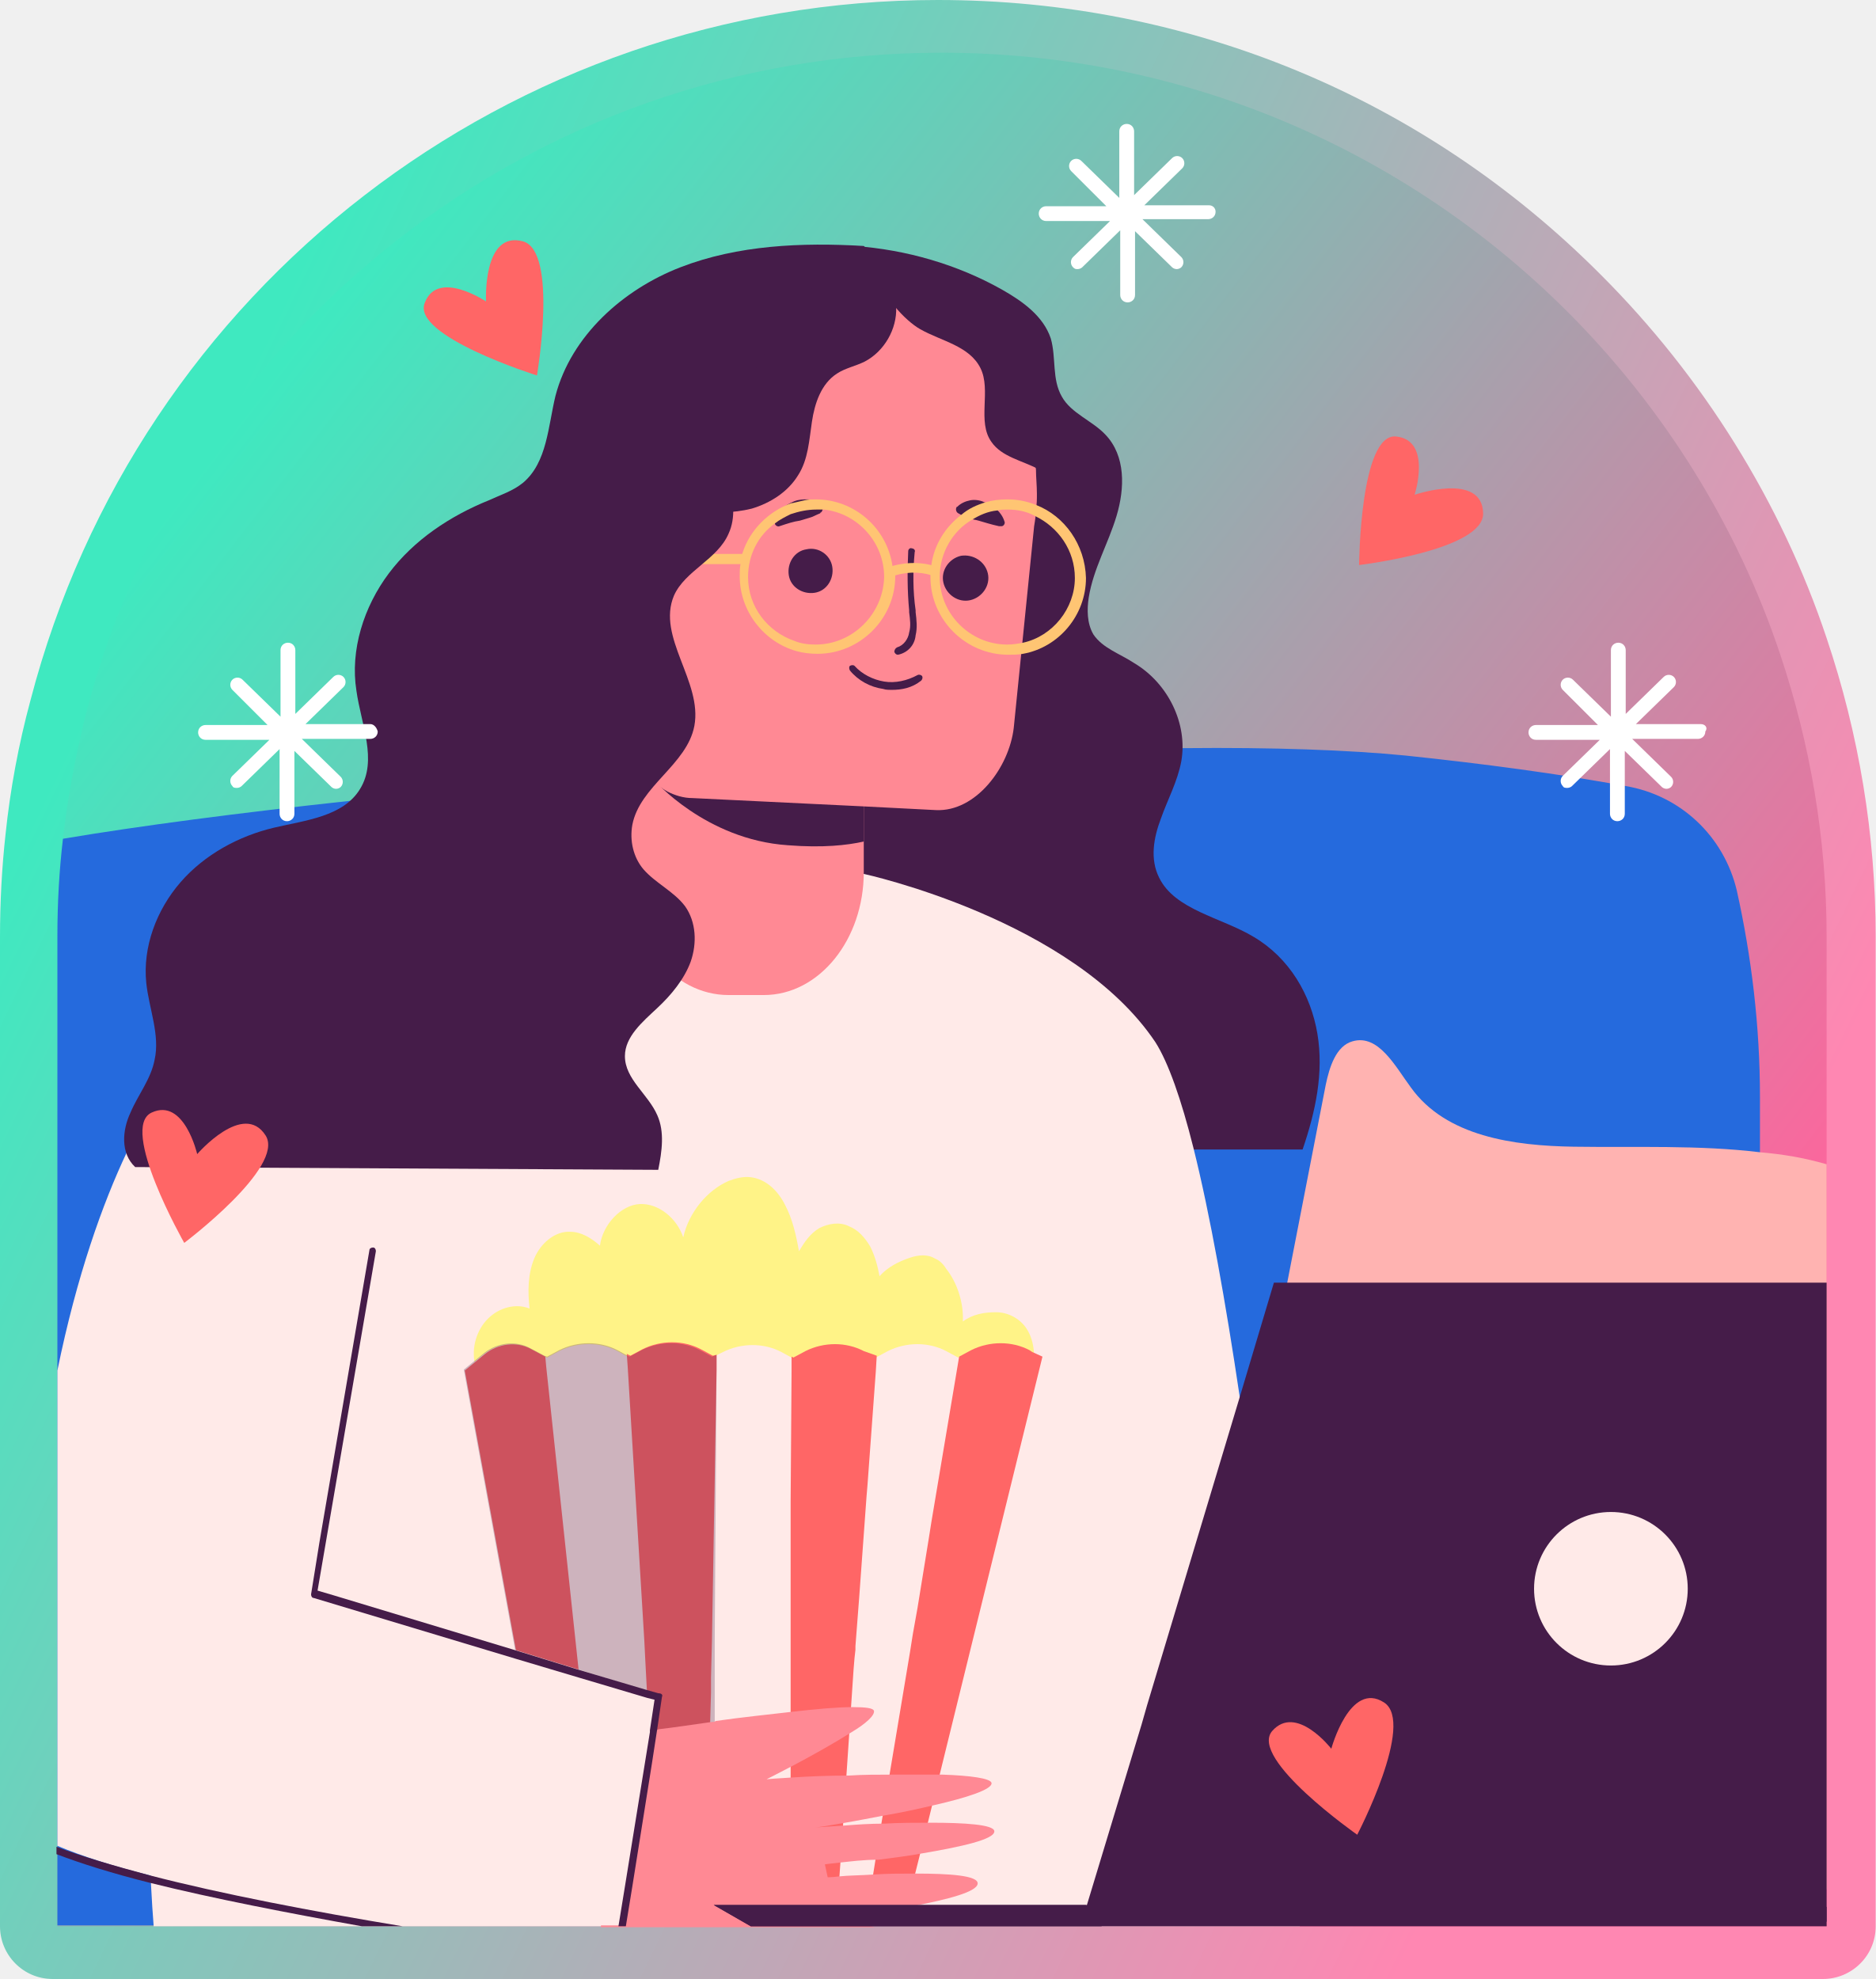
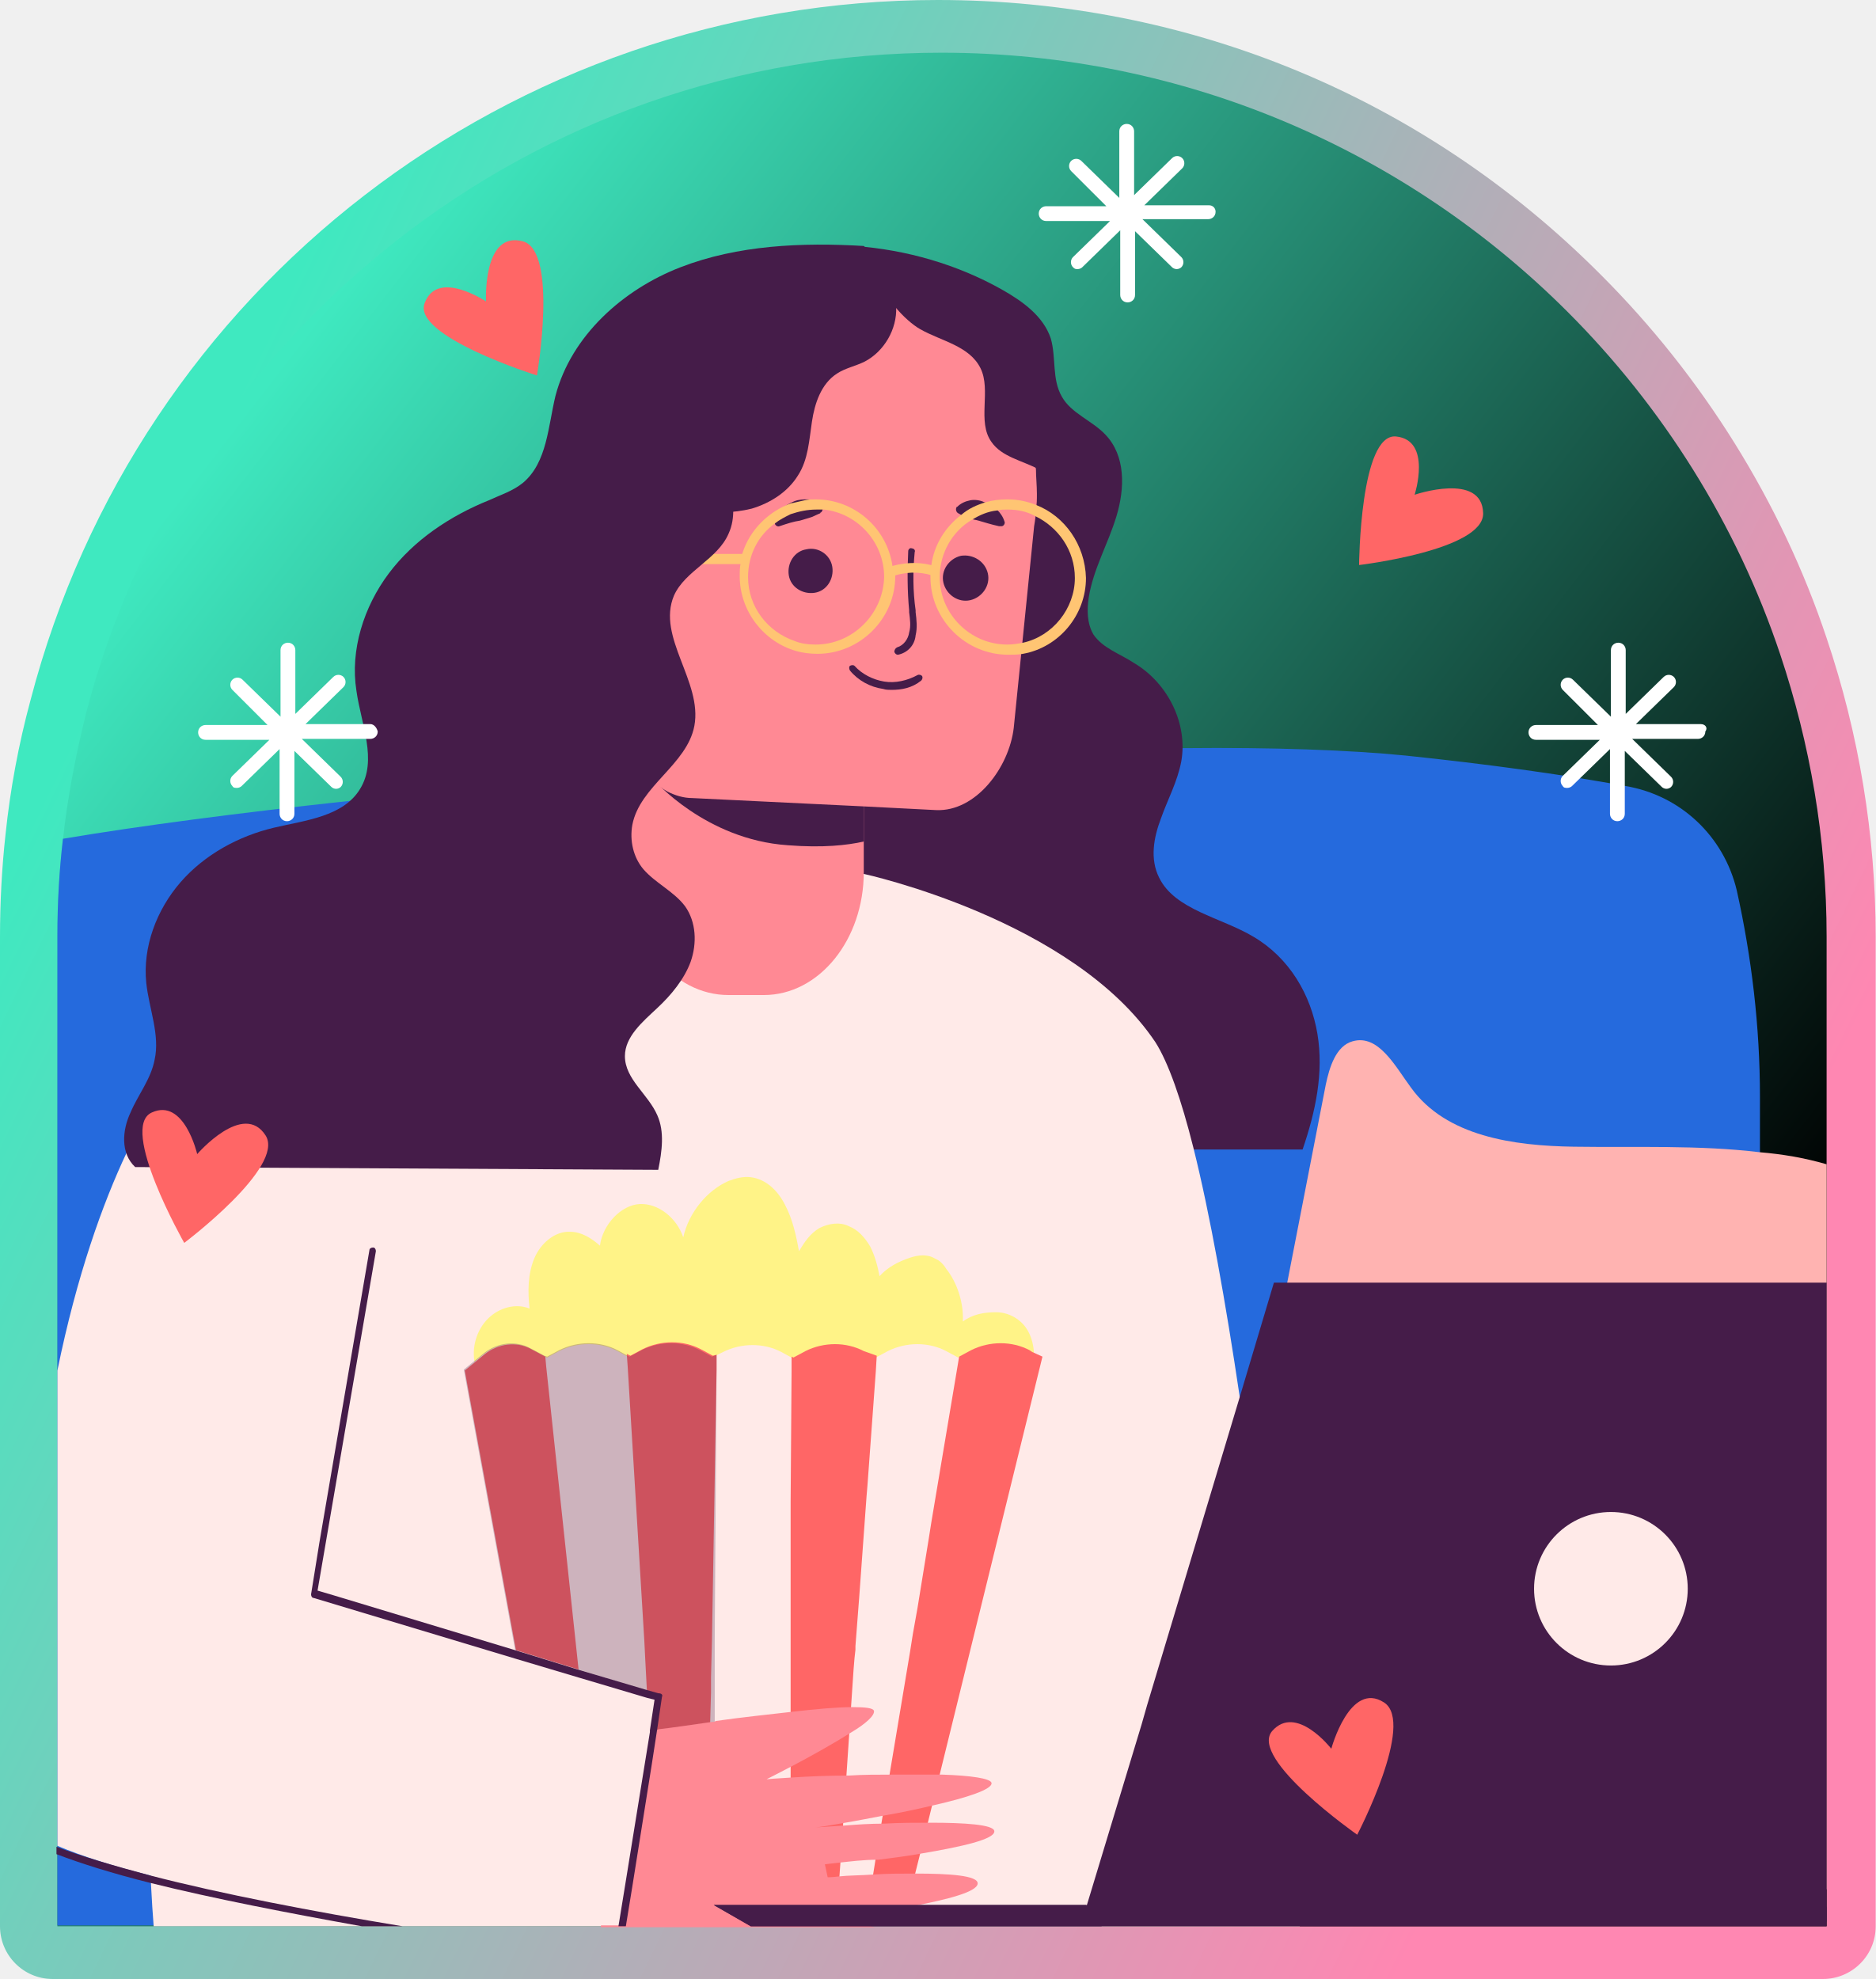
<svg xmlns="http://www.w3.org/2000/svg" width="636" height="671" viewBox="0 0 636 671" fill="none">
  <g clip-path="url(#clip0_4_234)">
    <path d="M17.893 671C7.848 671 0 662.848 0 653.128V317.628C0 306.026 0.628 294.111 1.884 282.823C3.453 267.773 6.278 252.409 10.359 237.358C46.774 97.514 173.283 0 318 0C403.072 0 482.807 32.923 542.766 93.125C577.297 127.615 603.98 170.258 619.362 216.35C630.349 248.96 636 283.137 636 317.628V653.128C636 663.161 627.838 671 618.107 671H17.893Z" fill="url(#paint0_linear_4_234)" />
    <path d="M619.362 317.628V653.128H19.463V317.628C19.463 306.34 20.091 295.365 21.347 284.705C22.916 269.968 25.741 255.858 29.195 241.748C62.784 112.879 179.876 17.872 319.256 17.872C402.13 17.872 477.157 51.422 531.465 105.667C563.799 137.963 588.912 177.784 603.667 221.994C613.712 252.095 619.362 284.078 619.362 317.628Z" fill="url(#paint1_linear_4_234)" />
    <path d="M596.76 371.872V619.891C596.76 627.103 595.191 634.001 592.052 639.958C591.11 642.153 589.854 644.348 588.284 646.229C587.029 648.111 585.773 649.678 584.204 651.246C583.89 651.873 583.262 652.187 582.634 652.814H19.463V317.314C19.463 306.026 20.091 295.052 21.347 284.391C47.402 280.001 80.991 275.612 118.662 271.536C148.484 268.4 180.504 265.265 213.151 262.756C215.349 262.756 217.232 262.443 219.43 262.129C221.627 262.129 223.824 261.815 225.708 261.502C241.718 260.248 257.414 259.307 273.424 258.366C280.016 258.053 286.608 257.739 292.887 257.112C309.524 256.172 325.848 255.544 341.858 254.917C362.891 253.977 382.981 253.663 401.503 253.663C431.325 253.35 457.38 254.29 476.529 256.172C503.526 258.993 528.954 262.443 551.242 266.519C569.763 269.654 584.517 283.451 588.912 301.95C593.935 324.526 596.76 348.042 596.76 371.872Z" fill="#256ADD" />
    <path d="M619.362 394.761V640.586C610.259 640.586 601.155 640.586 592.365 640.272C544.022 638.704 495.992 633.687 448.277 625.535C445.137 624.908 441.684 624.594 438.231 623.967C419.71 621.145 397.108 617.383 389.574 600.451C387.062 594.807 386.435 589.79 387.062 585.087C387.376 582.892 388.004 580.697 388.946 578.502C390.515 575.053 392.713 571.604 395.538 567.842C405.27 554.986 413.746 544.952 417.826 528.961C420.338 519.555 422.221 509.835 424.105 500.115C427.244 484.437 429.755 468.759 432.895 453.082C434.15 447.124 435.092 441.167 436.348 435.523C440.743 412.947 445.137 390.372 449.532 367.796C450.788 361.838 452.985 354.627 458.636 353.059C467.426 350.55 473.076 361.525 478.413 368.736C490.342 385.355 513.258 388.49 533.663 388.804C554.695 389.117 576.042 388.177 596.76 390.685C604.294 391.312 611.828 392.566 619.362 394.761Z" fill="#FFB3B1" />
    <path d="M289.747 83.405C307.327 84.659 324.592 89.676 339.66 98.142C346.881 102.218 353.787 107.235 356.298 114.76C358.182 121.344 356.612 128.556 360.065 134.514C363.204 140.157 370.425 142.666 374.819 147.369C381.726 154.581 381.412 165.555 378.586 174.962C375.761 184.368 370.738 192.834 369.169 202.554C368.541 206.63 368.541 211.334 370.738 215.096C373.878 219.8 379.842 221.681 384.551 224.816C396.166 231.714 402.758 245.511 400.561 258.053C399.305 264.951 395.852 271.222 393.655 277.493C391.143 284.078 389.888 291.289 393.027 297.56C398.363 308.535 414.059 311.043 425.046 317.628C437.289 324.839 444.509 337.381 446.707 350.55C448.904 363.72 446.079 376.889 441.684 389.744H299.479C284.411 329.856 271.854 271.222 268.715 209.766C266.831 175.275 267.145 139.844 276.249 106.294C278.76 97.201 282.841 89.676 289.747 83.405Z" fill="#451C49" />
    <path d="M440.742 653.128H52.111C51.797 649.365 51.483 644.348 51.169 638.391C51.169 637.764 51.169 637.136 51.169 636.509V635.882C48.03 584.773 42.379 466.565 54.622 396.015C57.447 380.024 61.214 366.542 65.923 356.822C68.121 352.432 70.318 348.983 72.829 346.161C111.755 304.145 200.594 282.823 213.151 279.688C214.093 279.374 214.721 279.374 214.721 279.374L278.446 293.171L292.887 296.306C292.887 296.306 363.832 311.67 391.771 353.372C396.166 360.271 400.561 372.813 404.642 389.117C410.292 411.693 415.629 441.794 420.338 473.463C421.593 481.929 422.849 490.708 424.105 499.487C430.383 545.579 435.092 592.299 437.917 623.34C438.859 632.433 439.487 639.958 440.115 645.916C440.115 647.797 440.429 649.365 440.429 650.933C440.429 651.873 440.742 652.5 440.742 653.128Z" fill="#FFEAE8" />
    <path d="M161.04 462.488C159.785 456.844 161.668 450.887 165.435 447.124C169.202 443.362 174.853 441.794 179.562 443.675C178.934 438.031 178.934 432.074 181.131 426.743C183.329 421.413 188.351 417.337 193.374 417.65C197.141 417.65 200.594 419.845 203.42 422.354C204.361 415.142 210.64 408.557 216.918 408.244C223.196 407.93 229.475 412.947 231.672 419.532C233.556 411.066 239.834 403.541 247.054 400.405C249.566 399.464 252.077 398.837 254.588 399.151C259.611 399.778 263.692 403.541 266.203 408.558C268.715 413.261 269.97 418.905 270.912 424.235C272.796 421.1 274.679 418.278 277.818 416.396C280.958 414.829 284.725 414.201 287.864 415.769C291.003 417.023 293.2 419.532 295.084 422.667C296.654 425.803 297.595 429.252 298.223 432.701C301.048 429.565 304.815 427.684 308.582 426.43C311.408 425.489 314.547 425.176 317.058 426.743C318.628 427.371 319.884 428.625 320.825 430.193C324.592 434.896 326.79 441.794 326.476 448.065C329.929 445.557 333.696 444.929 337.777 444.929C341.858 444.929 345.939 447.124 348.136 450.573C350.962 454.963 350.962 460.607 350.334 465.937L161.04 462.488Z" fill="#FFF387" />
    <path d="M353.473 459.98L331.498 549.342L313.605 622.086L309.21 639.645H189.293L157.273 464.683L160.727 461.861L164.18 459.039C168.575 455.59 174.853 454.65 179.876 457.472L184.584 459.98L185.526 460.293L189.607 458.099C195.885 454.963 203.42 454.963 209.384 458.099L212.209 459.666L213.465 460.293L217.546 458.099C223.824 454.963 231.358 454.963 237.323 458.099L241.404 460.293L242.659 459.666L245.171 458.412C251.449 455.277 258.983 455.277 264.948 458.412L268.401 460.293L269.029 460.607L273.11 458.412C279.388 455.277 286.922 455.277 292.886 458.412L296.653 460.293H296.967L301.048 458.099C307.327 454.963 314.861 454.963 320.825 458.099L324.906 460.293L328.987 458.099C335.266 454.963 342.8 454.963 348.764 458.099L349.706 458.726L353.473 459.98Z" fill="#FFEAE8" />
    <path d="M353.473 459.98L331.499 549.342L313.605 622.086L309.21 639.645H295.398L298.223 622.086L308.583 560.003L309.524 554.045L311.094 545.266L314.861 522.063L315.803 516.106L324.279 465.624L325.22 459.98L329.301 457.785C335.58 454.65 343.114 454.65 349.078 457.785L350.02 458.412L353.473 459.98Z" fill="#FF6666" />
    <path d="M297.281 459.666L296.967 464.997L294.142 503.564L293.828 507.326L291.317 541.817L290.061 558.122V559.376L289.747 562.198L289.433 565.96L285.666 621.772L284.411 639.331H268.087V621.459V607.349V606.408V593.553V587.909V574.113V573.799V560.63V558.122V555.927V549.342V539.622V513.911V509.207L268.401 464.997V459.98L269.029 460.293L273.11 458.099C279.388 454.963 286.922 454.963 292.887 458.099L297.281 459.666Z" fill="#FF6666" />
    <path d="M242.973 459.353V464.37L241.404 556.554L241.09 568.782V573.799L240.776 585.087V593.866L240.462 603.9L240.148 614.874V620.205L239.834 639.645H223.196L220.999 601.705L220.685 595.434L219.743 581.951L219.429 574.74L218.802 562.825L218.488 556.554L212.837 463.429L212.523 459.039L213.779 459.666L217.86 457.472C224.138 454.336 231.672 454.336 237.637 457.472L241.718 459.666L242.973 459.353Z" fill="#FF6666" />
    <path d="M204.047 639.645H189.607L157.587 464.683L161.041 461.861L164.494 459.039C168.888 455.59 175.167 454.65 180.19 457.472L184.898 459.98L185.212 463.429L204.047 639.645Z" fill="#FF6666" />
    <g opacity="0.27">
      <path d="M242.973 459.353V464.37L242.345 556.554V569.096V573.799V585.401V593.866V604.214V614.247V620.205V639.331H189.293L157.273 464.37L160.727 461.548L164.18 458.726C168.575 455.277 174.853 454.336 179.876 457.158L184.584 459.666L185.526 459.98L189.607 457.785C195.885 454.65 203.42 454.65 209.384 457.785L212.209 459.353L213.465 459.98L217.546 457.785C223.824 454.65 231.358 454.65 237.323 457.785L241.404 459.98L242.973 459.353Z" fill="#451C49" />
    </g>
    <path d="M285.039 631.493C281.899 631.806 279.702 632.12 279.702 632.12L280.644 636.509C280.644 636.509 282.213 636.509 284.725 636.196C287.55 635.882 291.631 635.882 296.34 635.569C300.735 635.255 305.757 635.255 310.466 635.255C321.767 635.255 331.813 635.882 331.499 638.704C331.185 641.526 321.139 644.035 309.838 646.229C296.34 648.738 281.586 650.306 281.586 650.306C281.586 650.306 288.806 651.56 296.654 653.441H203.734L204.675 639.958L207.815 588.85C207.815 588.85 212.837 588.222 220.685 586.968C220.999 586.968 221.627 586.968 221.941 586.655C222.255 586.655 222.883 586.655 223.197 586.341C228.533 585.714 234.812 584.773 241.404 583.833C242.032 583.833 242.346 583.833 242.66 583.519C251.449 582.265 260.553 581.324 268.715 580.384C276.877 579.443 284.097 578.816 289.12 578.816C293.514 578.816 296.026 579.129 296.34 580.07C296.654 581.638 293.514 584.46 288.806 587.282C282.841 591.044 274.993 595.434 269.029 598.57C263.692 601.392 259.925 603.273 259.925 603.273C259.925 603.273 263.378 602.959 269.029 602.646C274.051 602.332 280.644 602.019 287.864 602.019C292.573 601.705 297.595 601.705 302.618 601.705C308.583 601.705 314.547 601.705 319.57 601.705C328.987 602.019 335.894 602.959 336.207 604.527C336.521 606.722 327.732 609.544 316.745 612.052C311.408 613.307 305.757 614.561 300.107 615.501C295.084 616.442 290.375 617.383 286.608 618.01C281.272 618.951 277.505 619.578 276.563 619.578C277.505 619.578 281.272 619.264 286.608 618.95C290.375 618.637 295.084 618.323 299.793 618.323C304.816 618.01 310.466 618.01 315.489 618.01C327.104 618.01 336.835 618.637 337.149 620.832C337.463 623.654 325.848 626.162 312.977 628.357C307.955 629.298 302.618 629.925 297.909 630.552C292.573 630.552 288.178 631.179 285.039 631.493Z" fill="#FF8994" />
    <path d="M223.511 575.053L221.627 586.028L220.685 592.299L213.151 639.331L210.954 652.814H131.532C104.535 648.111 74.713 642.153 50.855 635.882C38.298 632.747 27.625 629.298 19.463 625.849V464.683C26.055 432.387 34.845 407.93 43.007 390.685C54.936 365.915 65.295 355.254 65.295 355.254L65.609 355.881L75.969 395.388L108.93 521.75L110.5 527.393L113.953 539.936L114.267 540.876L175.481 559.689L196.827 566.274L220.057 573.486L223.511 575.053Z" fill="#FFEAE8" />
    <path d="M213.151 224.503V295.679C213.151 318.882 228.219 337.381 247.054 337.381H258.983C277.818 337.381 292.887 318.568 292.887 295.679V241.435L213.151 224.503Z" fill="#FF8994" />
    <path d="M221.627 264.324C221.627 264.324 239.206 284.705 267.145 286.586C279.074 287.527 287.236 286.586 292.887 285.332V270.595L221.627 264.324Z" fill="#451C49" />
    <path d="M351.589 167.436C351.589 169.318 351.589 170.886 351.275 172.453C351.275 174.648 350.962 176.529 350.648 178.411L343.741 246.765C342.172 260.248 330.871 275.298 317.372 274.671L292.887 273.417L234.811 270.595C231.672 270.595 228.847 269.654 226.336 268.4C218.802 264.324 213.779 254.917 213.151 245.824L212.837 243.002L210.954 219.8L208.128 185.936C208.128 185.309 207.814 184.682 207.814 184.368C206.559 179.038 205.931 173.08 205.931 167.436C205.931 125.107 238.579 90.93 278.76 90.93C285.666 90.93 292.259 91.871 298.537 93.752C299.479 94.065 300.107 94.379 301.048 94.693C304.188 95.633 307.013 96.887 310.152 98.455C332.44 109.429 348.45 132.319 351.275 159.284C351.275 161.793 351.589 164.615 351.589 167.436Z" fill="#FF8994" />
    <path d="M282.213 192.207C282.841 196.283 280.33 200.359 276.249 200.987C272.168 201.614 268.087 199.105 267.459 195.029C266.831 190.953 269.343 186.877 273.424 186.25C277.505 185.309 281.585 188.131 282.213 192.207Z" fill="#451C49" />
    <path d="M334.952 194.402C335.893 198.478 333.068 202.554 328.987 203.495C324.906 204.436 320.825 201.614 319.883 197.537C318.942 193.461 321.767 189.385 325.848 188.444C329.929 187.817 334.01 190.326 334.952 194.402Z" fill="#451C49" />
    <path d="M302.304 233.909C301.362 233.909 300.421 233.909 299.479 233.596C295.084 232.969 291.003 230.774 288.178 227.325C287.864 226.698 287.864 226.071 288.178 225.757C288.806 225.444 289.433 225.444 289.747 225.757C292.259 228.579 296.026 230.46 299.793 231.087C303.56 231.715 307.641 230.774 311.094 228.893C311.722 228.579 312.35 228.893 312.663 229.206C312.977 229.833 312.663 230.46 312.35 230.774C309.21 233.282 305.757 233.909 302.304 233.909Z" fill="#451C49" />
    <path d="M304.502 221.994C303.874 221.994 303.56 221.681 303.246 221.054C303.246 220.427 303.56 219.8 304.188 219.486C306.385 218.859 307.955 216.664 308.269 214.469C308.896 212.274 308.582 210.079 308.269 207.571V206.944C307.641 200.359 307.641 193.461 307.955 186.877C307.955 186.25 308.582 185.622 309.21 185.936C309.838 185.936 310.466 186.563 310.152 187.19C309.524 193.775 309.524 200.359 310.466 206.944V207.571C310.78 210.079 311.094 212.901 310.466 215.41C310.152 218.859 307.641 221.367 304.502 221.994Z" fill="#451C49" />
    <path d="M262.436 176.529C263.378 173.394 266.203 171.199 269.343 169.945C270.912 169.318 272.482 169.318 274.051 169.318C275.621 169.631 277.19 170.258 278.446 171.513C279.074 172.14 279.074 173.08 278.446 173.708C278.446 173.708 278.132 173.708 278.132 174.021C276.563 174.648 275.621 175.275 274.365 175.589C273.423 175.902 272.168 176.216 271.226 176.529C269.029 176.843 267.145 177.47 264.32 178.411C263.692 178.724 262.75 178.097 262.75 177.47C262.436 177.157 262.436 176.843 262.436 176.529Z" fill="#451C49" />
    <path d="M338.719 178.411C335.893 177.784 334.01 177.157 331.812 176.53C330.871 176.216 329.615 176.216 328.673 175.589C327.418 175.275 326.476 174.962 324.906 174.021C324.278 173.708 323.965 172.767 324.278 172.14C324.278 172.14 324.278 171.826 324.592 171.826C325.848 170.572 327.418 169.945 328.987 169.631C330.557 169.318 332.44 169.631 333.696 170.258C336.835 171.199 339.66 173.708 340.602 176.843C340.916 177.47 340.288 178.411 339.66 178.411C339.347 178.411 339.033 178.411 338.719 178.411Z" fill="#451C49" />
    <path d="M351.275 171.199C348.136 169.945 344.997 169.318 341.544 169.318C339.032 169.318 336.521 169.631 334.324 170.258C331.184 171.199 328.359 172.453 325.848 174.648C320.511 178.724 316.744 184.682 315.802 191.58C315.489 192.521 315.489 193.775 315.489 195.029C315.489 195.343 315.489 195.656 315.489 195.656C315.489 210.079 327.417 221.994 341.858 221.994C343.427 221.994 345.311 221.994 346.88 221.681C359.123 219.486 368.227 208.512 368.227 195.97C367.913 184.682 361.007 174.962 351.275 171.199ZM346.88 217.918C345.311 218.232 343.427 218.545 341.544 218.545C328.987 218.545 318.628 208.198 318.628 195.656C318.628 187.504 323.023 179.979 329.615 176.216C332.126 174.648 334.951 173.394 338.091 173.08C339.346 172.767 340.288 172.767 341.544 172.767C344.997 172.767 348.136 173.394 350.961 174.962C358.809 178.724 364.46 186.563 364.46 195.97C364.46 206.317 356.926 215.723 346.88 217.918Z" fill="#FFC573" />
    <path d="M302.618 191.894C300.734 179.038 289.747 169.318 276.563 169.318C275.307 169.318 274.051 169.318 272.796 169.631C271.54 169.945 269.97 170.258 268.715 170.572H268.401C260.553 173.394 254.274 179.665 251.763 187.504C251.449 188.444 251.135 189.699 251.135 190.953C250.821 192.521 250.821 193.775 250.821 195.343C250.821 207.258 258.983 217.605 269.97 220.74C272.168 221.367 274.679 221.681 277.19 221.681C291.631 221.681 303.56 209.766 303.56 195.343V195.029C302.932 194.088 302.618 193.148 302.618 191.894ZM276.563 218.545C274.051 218.545 271.54 218.232 269.343 217.291C260.239 214.156 253.647 205.69 253.647 195.656C253.647 188.131 257.1 181.546 262.75 177.47C264.32 176.216 266.203 175.275 268.087 174.335C270.912 173.394 273.737 172.767 276.877 172.767C277.818 172.767 278.446 172.767 279.388 172.767C290.689 174.021 299.793 183.741 299.793 195.656C299.479 208.198 289.119 218.545 276.563 218.545Z" fill="#FFC573" />
    <path d="M301.99 195.656L300.734 192.521C305.757 190.639 311.722 190.326 316.744 191.894L315.802 195.029C311.722 193.775 306.699 193.775 301.99 195.656Z" fill="#FFC573" />
    <path d="M252.077 187.817H220.685V191.266H252.077V187.817Z" fill="#FFC573" />
    <path d="M303.874 104.099C304.188 111.624 299.793 119.15 293.2 122.599C290.061 124.166 286.608 124.793 283.783 126.675C278.446 130.124 276.249 136.708 275.307 142.979C274.365 149.25 274.051 155.835 270.598 161.165C267.145 166.809 261.181 170.572 254.902 172.453C248.624 174.021 241.718 174.021 235.125 173.394C227.591 172.767 218.488 172.453 214.721 178.724C211.581 183.741 213.779 190.012 215.035 195.656C216.604 203.495 215.976 212.274 211.581 218.859C211.268 219.172 211.268 219.486 210.954 219.8L208.128 185.936C208.128 185.309 207.814 184.682 207.814 184.368C206.559 179.038 205.931 173.08 205.931 167.436C205.931 125.107 238.579 90.93 278.76 90.93C286.608 90.93 294.142 92.184 301.048 94.693C302.618 97.201 303.874 100.336 303.874 104.099Z" fill="#451C49" />
    <path d="M351.903 158.971C346.567 156.149 339.66 154.894 336.207 149.878C331.185 142.979 336.207 132.319 332.44 124.793C328.673 117.268 319.256 115.7 312.036 111.624C307.013 108.802 298.223 99.709 298.223 92.498C299.165 92.811 299.793 93.125 300.735 93.438C303.874 94.379 307.013 95.633 309.838 97.201C332.754 108.489 349.078 131.692 351.903 158.971Z" fill="#451C49" />
    <path d="M292.887 83.405C271.854 82.15 250.194 83.091 230.731 90.616C211.268 98.142 193.688 113.819 188.351 134.2C185.84 144.547 185.526 156.776 177.364 163.674C173.911 166.496 169.83 167.75 165.749 169.631C152.565 174.962 140.322 183.114 131.846 194.402C123.37 205.69 118.661 220.427 120.859 234.223C122.428 245.511 128.079 257.739 122.115 267.459C116.464 276.866 103.593 278.12 92.92 280.629C80.991 283.45 69.376 289.722 61.214 299.128C53.052 308.535 48.344 321.077 49.599 333.305C50.541 342.085 54.308 350.864 52.425 359.33C51.169 365.914 46.774 371.245 44.263 377.202C41.437 383.16 40.809 390.999 45.832 395.702L223.196 396.643C224.452 390.372 225.394 383.787 222.883 378.143C219.743 370.931 211.895 365.914 211.895 358.076C211.895 351.491 217.86 346.474 222.883 341.771C227.591 337.381 231.986 332.051 234.184 326.093C236.381 319.822 236.067 312.611 232.3 307.28C228.533 302.264 222.255 299.442 218.174 294.738C214.721 290.662 213.465 285.018 214.407 279.688C216.918 266.519 232.928 259.307 235.439 246.138C238.265 231.087 222.569 216.037 228.533 201.927C232.3 193.461 243.287 189.699 247.054 180.919C252.077 169.945 243.287 157.403 245.171 145.488C246.426 137.336 252.705 130.751 257.1 123.853C261.495 116.641 263.692 106.607 257.728 100.964C273.424 96.887 288.806 95.947 304.815 98.769C302.304 93.125 297.595 87.481 292.887 83.405Z" fill="#451C49" />
    <path d="M50.855 635.882C75.027 642.153 106.105 648.111 136.555 653.128H122.742C98.257 648.738 72.201 643.721 50.855 638.391C38.298 635.255 27.311 631.806 19.149 628.671V626.162C27.311 629.298 37.984 632.433 50.855 635.882Z" fill="#451C49" />
    <path d="M224.452 575.367L222.883 586.028L220.999 598.256L214.407 639.645L212.209 653.128H209.698L211.895 639.645L220.371 587.282V586.655L221.941 576.307L219.429 575.68L196.199 568.782L175.167 562.511L106.419 541.817C105.791 541.817 105.477 541.19 105.477 540.563L108.302 523.004L125.254 423.921C125.254 423.294 125.882 422.981 126.509 422.981C127.137 422.981 127.451 423.608 127.451 424.235L109.558 528.334L107.674 539.308L113.011 540.876L174.225 559.376L195.572 565.96L218.802 572.858L223.196 574.113C224.452 574.113 224.766 574.74 224.452 575.367Z" fill="#451C49" />
    <path d="M619.363 434.896V651.56H584.204L440.429 651.246L372.308 650.933H367.286L368.541 646.23V645.916L387.063 584.773L388.946 578.189L420.338 473.776L431.953 434.896H619.363Z" fill="#451C49" />
    <path d="M546.219 564.706C560.609 564.706 572.275 553.054 572.275 538.681C572.275 524.308 560.609 512.657 546.219 512.657C531.829 512.657 520.164 524.308 520.164 538.681C520.164 553.054 531.829 564.706 546.219 564.706Z" fill="#FFEAE8" />
    <path d="M619.362 646.543V653.128H254.589L242.032 645.916H309.838H310.152H368.227H368.541L440.115 646.229L588.598 646.543H619.362Z" fill="#451C49" />
    <path d="M254.588 653.128L242.032 645.916H309.838H310.152H368.227L368.541 646.229L369.483 646.543L372.308 650.933L373.564 653.128H254.588Z" fill="#451C49" />
    <path d="M125.568 245.511H103.593L116.464 232.969C117.406 232.028 117.406 230.46 116.464 229.52C115.522 228.579 113.953 228.579 113.011 229.52L100.14 242.062V220.427C100.14 219.172 99.198 217.918 97.629 217.918C96.373 217.918 95.118 218.859 95.118 220.427V243.002L82.247 230.46C81.305 229.52 79.736 229.52 78.794 230.46C77.852 231.401 77.852 232.969 78.794 233.909L90.723 245.824H69.69C68.434 245.824 67.179 246.765 67.179 248.333C67.179 249.587 68.121 250.841 69.69 250.841H91.35L78.794 263.07C77.852 264.01 77.852 265.578 78.794 266.519C79.108 267.146 79.736 267.146 80.363 267.146C80.991 267.146 81.619 266.832 81.933 266.519L94.804 253.977V275.925C94.804 277.179 95.745 278.434 97.315 278.434C98.571 278.434 99.826 277.493 99.826 275.925V254.604L112.383 266.832C112.697 267.146 113.325 267.459 113.953 267.459C114.58 267.459 115.208 267.146 115.522 266.832C116.464 265.892 116.464 264.324 115.522 263.383L102.338 250.528H125.568C126.823 250.528 128.079 249.587 128.079 248.019C127.765 246.765 126.823 245.511 125.568 245.511Z" fill="white" />
    <path d="M409.978 69.608H388.004L400.875 57.066C401.816 56.126 401.816 54.558 400.875 53.617C399.933 52.677 398.363 52.677 397.422 53.617L384.551 66.159V44.524C384.551 43.27 383.609 42.016 382.04 42.016C380.784 42.016 379.528 42.956 379.528 44.524V67.1L366.658 54.558C365.716 53.617 364.146 53.617 363.204 54.558C362.263 55.499 362.263 57.066 363.204 58.007L375.133 69.922H354.729C353.473 69.922 352.217 70.863 352.217 72.43C352.217 73.685 353.159 74.939 354.729 74.939H376.389L363.832 87.167C362.891 88.108 362.891 89.676 363.832 90.616C364.46 91.243 364.774 91.243 365.402 91.243C366.03 91.243 366.658 90.93 366.971 90.616L379.842 78.074V100.023C379.842 101.277 380.784 102.531 382.354 102.531C383.609 102.531 384.865 101.591 384.865 100.023V78.388L397.422 90.616C397.736 90.93 398.363 91.243 398.991 91.243C399.619 91.243 400.247 90.93 400.561 90.616C401.503 89.676 401.503 88.108 400.561 87.167L387.376 74.312H409.664C410.92 74.312 412.176 73.371 412.176 71.803C412.176 70.549 411.234 69.608 409.978 69.608Z" fill="white" />
    <path d="M576.67 245.511H554.695L567.566 232.969C568.508 232.028 568.508 230.46 567.566 229.52C566.624 228.579 565.055 228.579 564.113 229.52L551.242 242.062V220.427C551.242 219.172 550.3 217.918 548.731 217.918C547.475 217.918 546.22 218.859 546.22 220.427V243.002L533.349 230.46C532.407 229.52 530.838 229.52 529.896 230.46C528.954 231.401 528.954 232.969 529.896 233.909L541.825 245.824H520.792C519.536 245.824 518.281 246.765 518.281 248.333C518.281 249.587 519.222 250.841 520.792 250.841H542.453L529.896 263.07C528.954 264.01 528.954 265.578 529.896 266.519C530.21 267.146 530.838 267.146 531.465 267.146C532.093 267.146 532.721 266.832 533.035 266.519L545.906 253.977V275.925C545.906 277.179 546.847 278.434 548.417 278.434C549.673 278.434 550.928 277.493 550.928 275.925V254.604L563.485 266.832C563.799 267.146 564.427 267.459 565.055 267.459C565.683 267.459 566.31 267.146 566.624 266.832C567.566 265.892 567.566 264.324 566.624 263.383L553.44 250.528H575.728C576.984 250.528 578.239 249.587 578.239 248.019C579.181 246.765 578.239 245.511 576.67 245.511Z" fill="white" />
    <path d="M164.808 102.218C164.808 102.218 148.484 91.243 144.089 102.531C139.066 113.819 182.073 127.302 182.073 127.302C182.073 127.302 189.294 85.286 177.365 81.837C163.552 78.074 164.808 102.218 164.808 102.218Z" fill="#FF6666" />
    <path d="M479.669 167.75C479.669 167.75 485.633 149.25 473.39 147.996C461.147 146.742 460.833 191.58 460.833 191.58C460.833 191.58 503.213 186.563 502.899 174.021C502.585 159.911 479.669 167.75 479.669 167.75Z" fill="#FF6666" />
    <path d="M451.416 592.926C451.416 592.926 439.487 577.562 431.325 586.968C423.477 596.375 460.205 622.086 460.205 622.086C460.205 622.086 479.982 584.146 469.309 577.248C457.694 569.723 451.416 592.926 451.416 592.926Z" fill="#FF6666" />
    <path d="M66.865 391.312C66.865 391.312 62.47 372.185 51.483 377.202C40.182 382.219 62.47 421.413 62.47 421.413C62.47 421.413 96.687 395.702 90.095 385.041C82.561 373.126 66.865 391.312 66.865 391.312Z" fill="#FF6666" />
  </g>
  <defs>
    <linearGradient id="paint0_linear_4_234" x1="107" y1="79" x2="636" y2="335" gradientUnits="userSpaceOnUse">
      <stop stop-color="#3FE9C0" />
      <stop offset="1" stop-color="#FF87B2" />
    </linearGradient>
    <linearGradient id="paint1_linear_4_234" x1="147.852" y1="55.135" x2="619.466" y2="418.926" gradientUnits="userSpaceOnUse">
      <stop stop-color="#3FE9C0" />
-       <stop offset="1" stop-color="#FF649C" />
+       <stop offset="1" stop-color="#red" />
    </linearGradient>
    <clipPath id="clip0_4_234">
      <rect width="636" height="671" fill="white" />
    </clipPath>
  </defs>
</svg>
